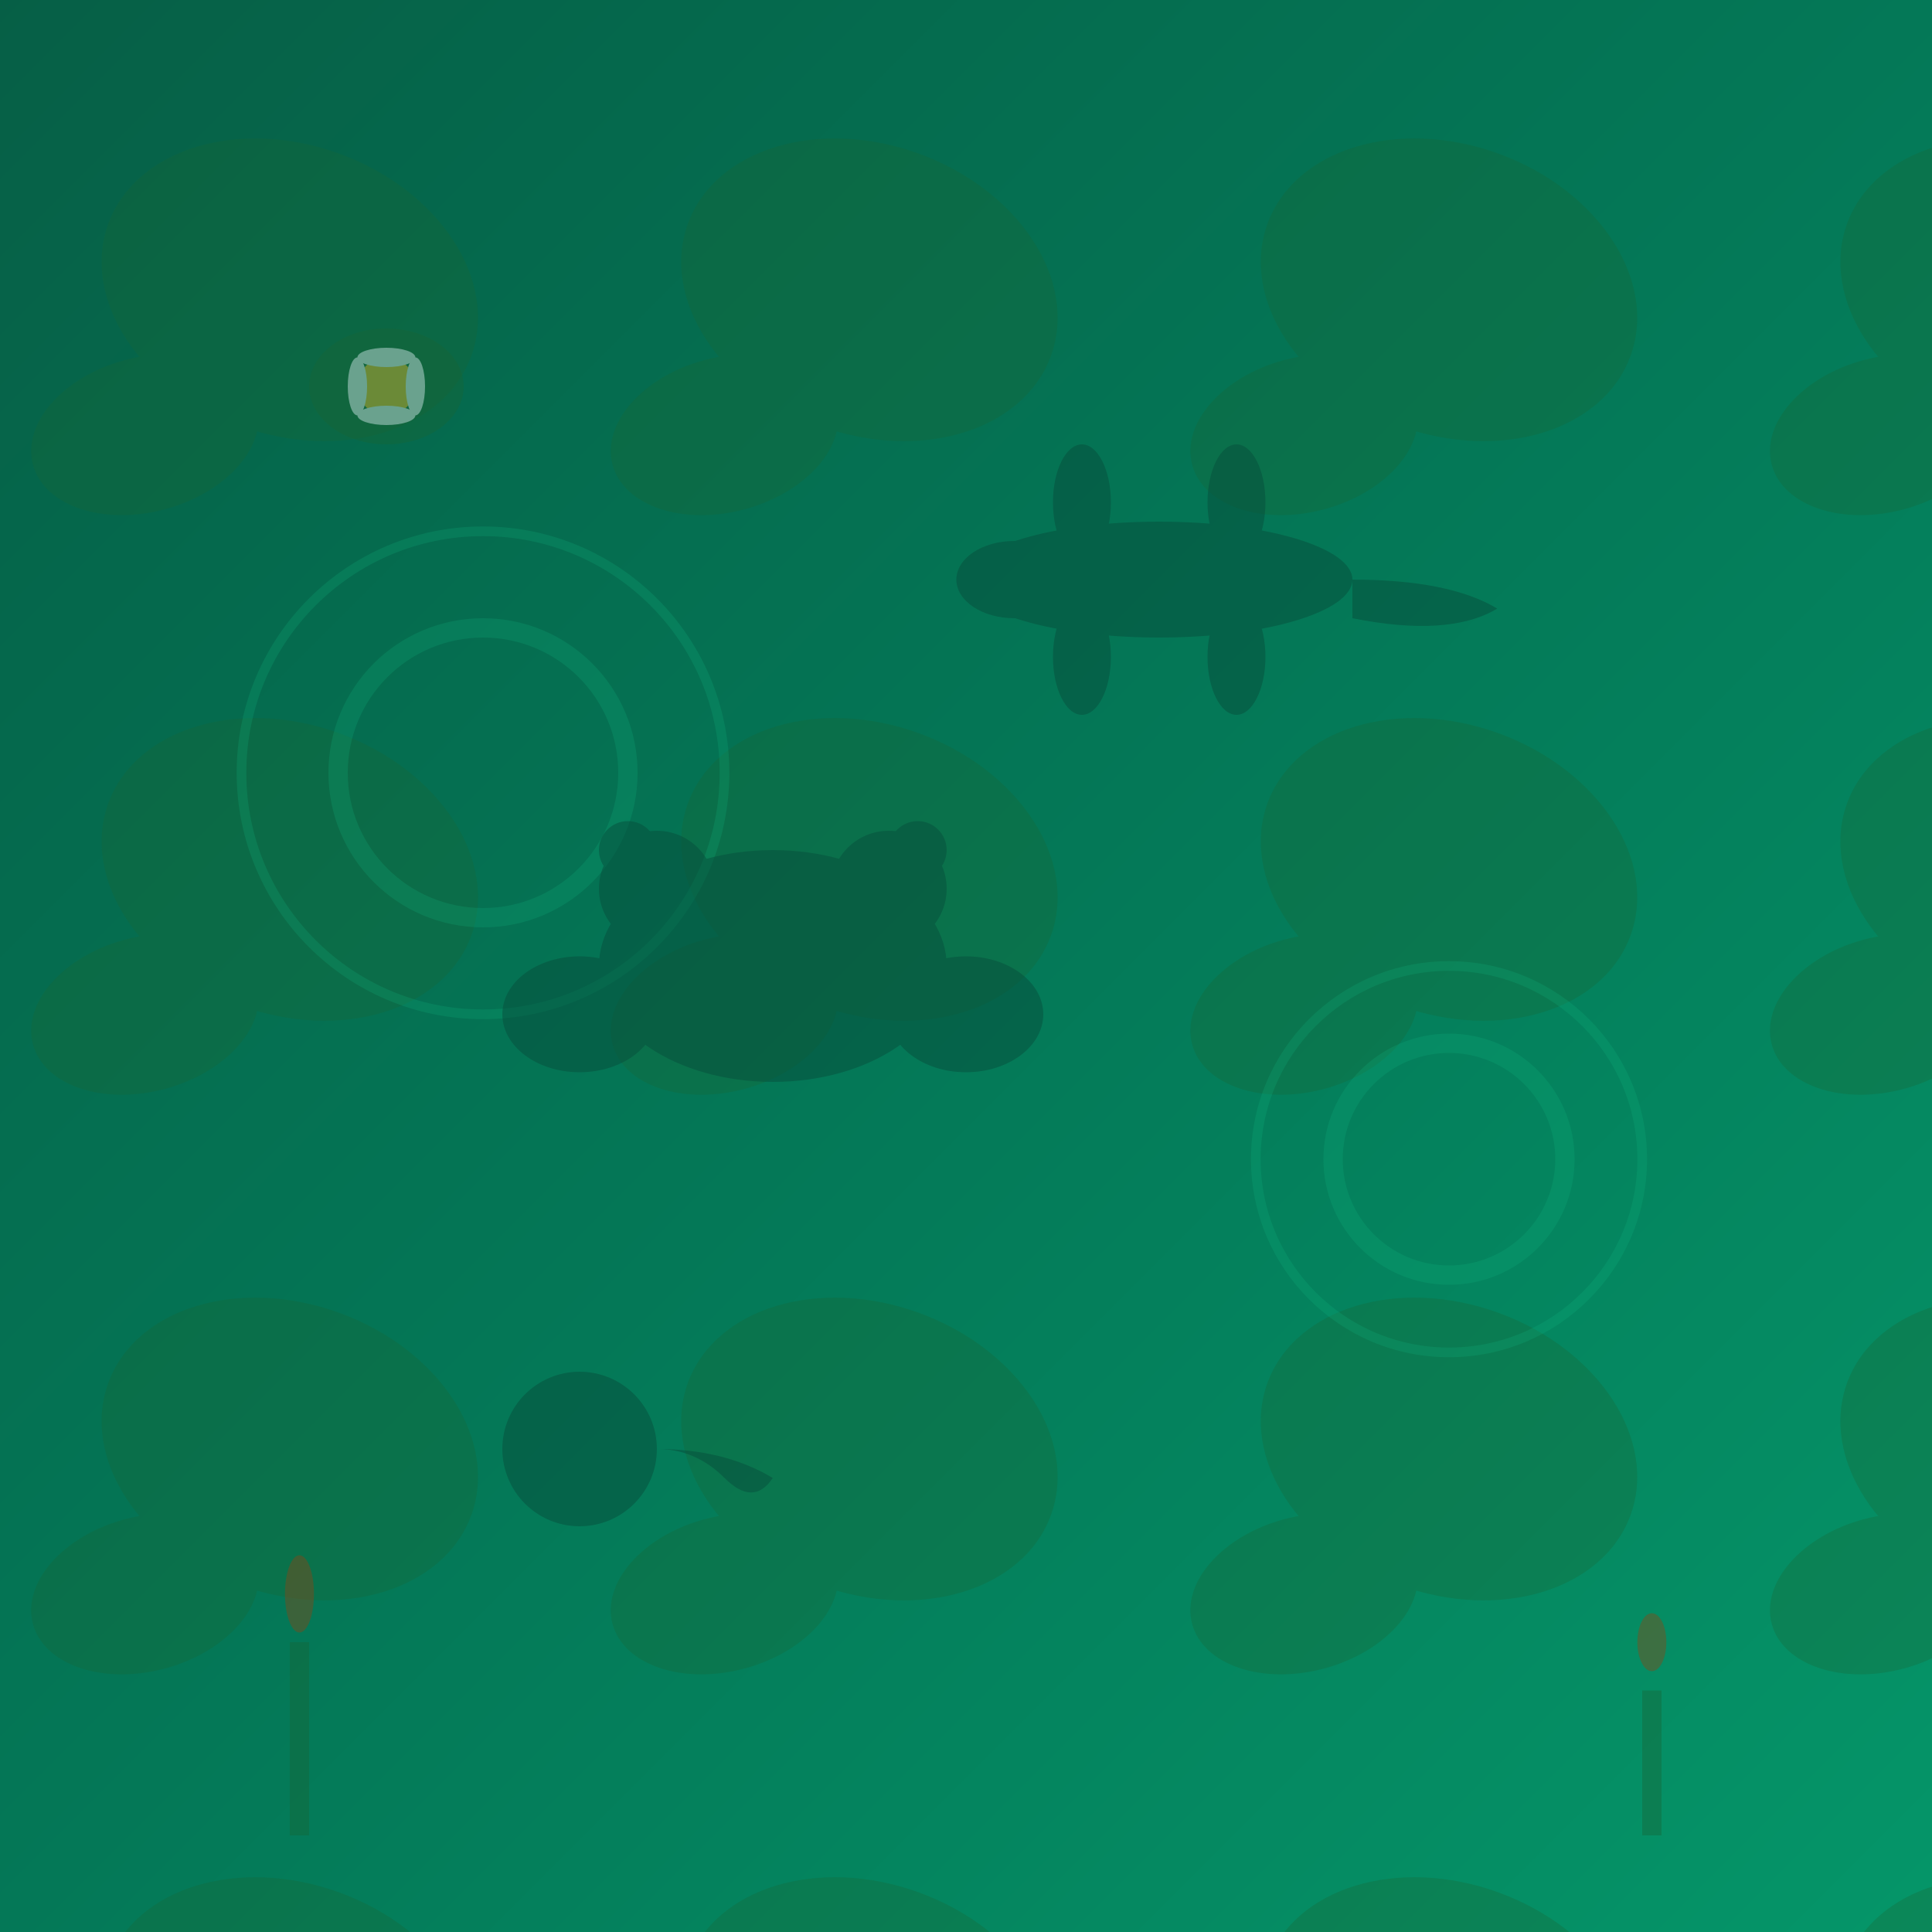
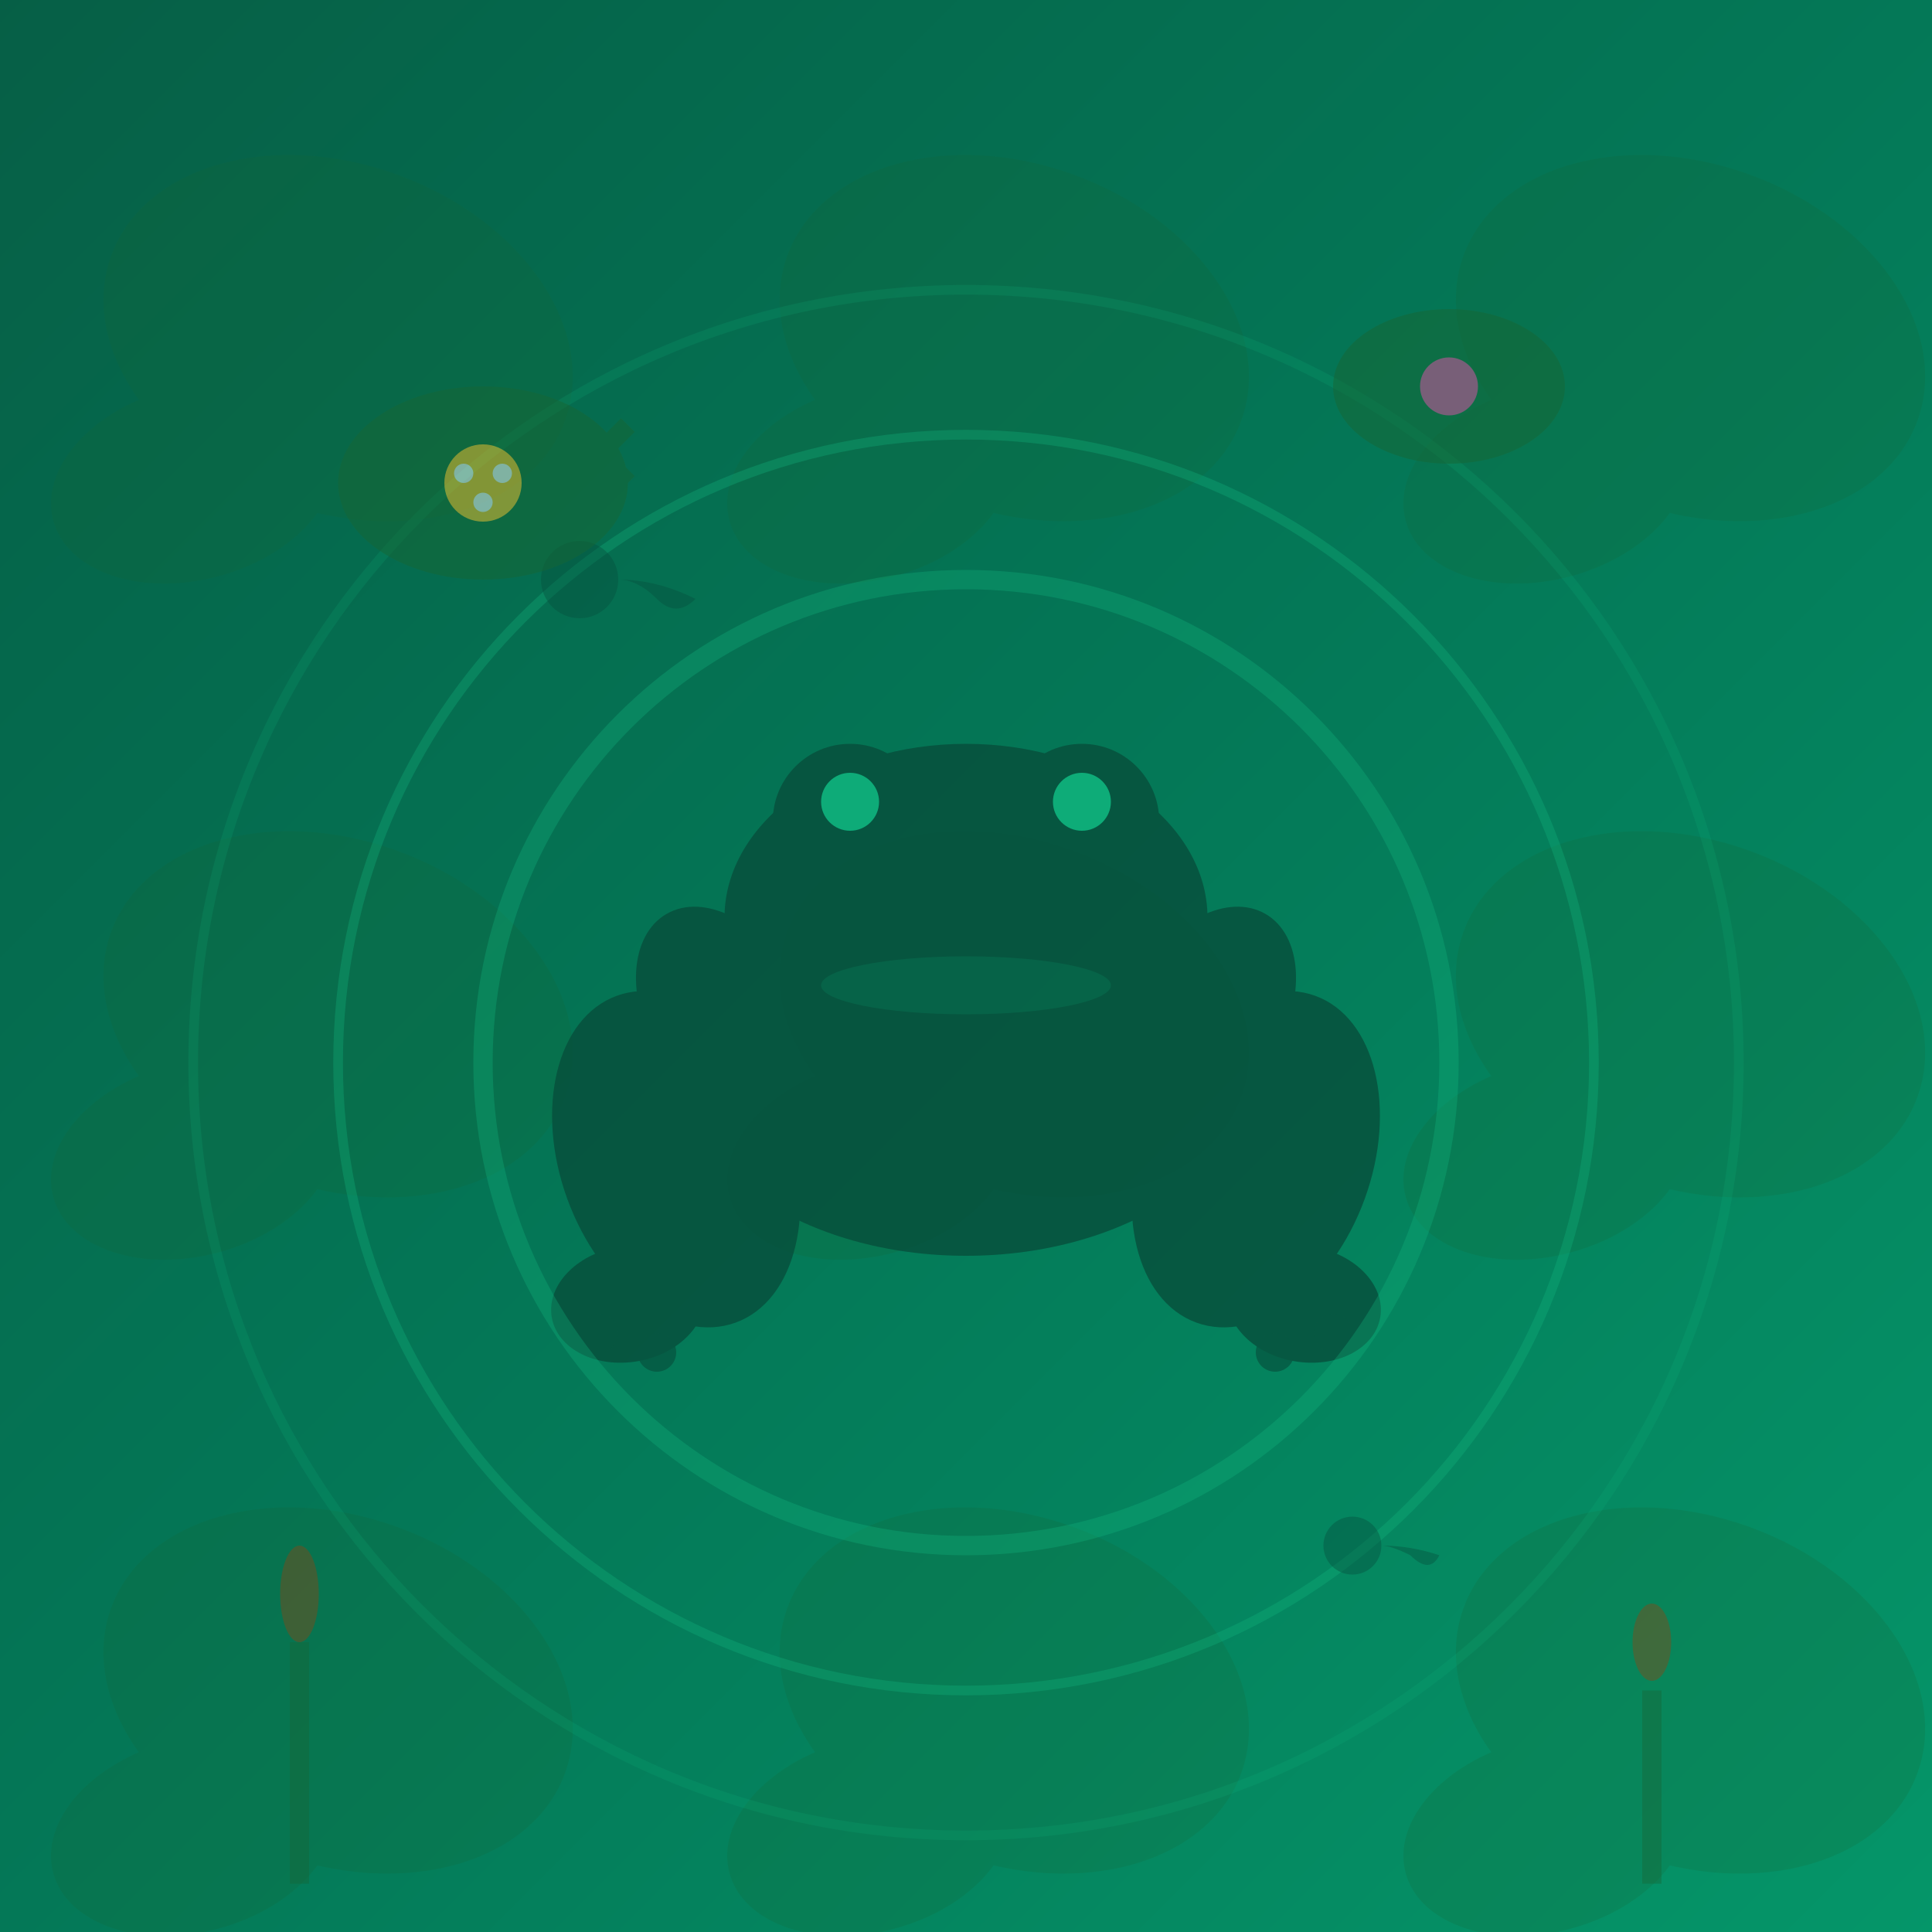
<svg xmlns="http://www.w3.org/2000/svg" viewBox="0 0 200 200">
  <defs>
    <linearGradient id="swampGradient" x1="0%" y1="0%" x2="100%" y2="100%">
      <stop offset="0%" style="stop-color:#065f46;stop-opacity:1" />
      <stop offset="50%" style="stop-color:#047857;stop-opacity:1" />
      <stop offset="100%" style="stop-color:#059669;stop-opacity:1" />
    </linearGradient>
-     <pattern id="lilyPadPattern" x="0" y="0" width="60" height="60" patternUnits="userSpaceOnUse">
-       <g opacity="0.3">
-         <ellipse cx="30" cy="30" rx="20" ry="15" fill="#166534" transform="rotate(20 30 30)" />
-         <ellipse cx="15" cy="45" rx="12" ry="8" fill="#166534" transform="rotate(-15 15 45)" />
+     <pattern id="lilyPadPattern" x="0" y="0" width="70" height="70" patternUnits="userSpaceOnUse">
+       <g opacity="0.2">
+         <ellipse cx="35" cy="35" rx="25" ry="18" fill="#166534" transform="rotate(20 35 35)" />
+         <ellipse cx="20" cy="50" rx="15" ry="10" fill="#166534" transform="rotate(-15 20 50)" />
      </g>
    </pattern>
  </defs>
  <rect width="200" height="200" fill="url(#swampGradient)" />
  <rect width="200" height="200" fill="url(#lilyPadPattern)" />
-   <g opacity="0.2">
-     <circle cx="50" cy="80" r="15" fill="none" stroke="#10b981" stroke-width="2" />
-     <circle cx="50" cy="80" r="25" fill="none" stroke="#10b981" stroke-width="1" />
-     <circle cx="150" cy="120" r="12" fill="none" stroke="#10b981" stroke-width="2" />
-     <circle cx="150" cy="120" r="20" fill="none" stroke="#10b981" stroke-width="1" />
+   <g transform="translate(100,110)" opacity="0.8">
+     <ellipse cx="0" cy="0" rx="30" ry="20" fill="#064e3b" />
+     <ellipse cx="0" cy="-15" rx="25" ry="18" fill="#064e3b" />
+     <circle cx="-12" cy="-25" r="8" fill="#064e3b" />
+     <circle cx="12" cy="-25" r="8" fill="#064e3b" />
+     <circle cx="-12" cy="-27" r="3" fill="#10b981" />
+     <circle cx="12" cy="-27" r="3" fill="#10b981" />
+     <ellipse cx="0" cy="-8" rx="15" ry="3" fill="#065f46" />
+     <ellipse cx="-25" cy="-5" rx="8" ry="12" fill="#064e3b" transform="rotate(-30 -25 -5)" />
+     <ellipse cx="25" cy="-5" rx="8" ry="12" fill="#064e3b" transform="rotate(30 25 -5)" />
+     <ellipse cx="-30" cy="10" rx="12" ry="18" fill="#064e3b" transform="rotate(-20 -30 10)" />
+     <ellipse cx="30" cy="10" rx="12" ry="18" fill="#064e3b" transform="rotate(20 30 10)" />
+     <ellipse cx="-35" cy="25" rx="8" ry="6" fill="#064e3b" transform="rotate(-10 -35 25)" />
+     <ellipse cx="35" cy="25" rx="8" ry="6" fill="#064e3b" transform="rotate(10 35 25)" />
+     <g opacity="0.8">
+       <circle cx="-38" cy="28" r="2" fill="#064e3b" />
+       <circle cx="-32" cy="30" r="2" fill="#064e3b" />
+       <circle cx="38" cy="28" r="2" fill="#064e3b" />
+       <circle cx="32" cy="30" r="2" fill="#064e3b" />
+     </g>
+   </g>
+   <g opacity="0.3">
+     <circle cx="100" cy="110" r="50" fill="none" stroke="#10b981" stroke-width="2" />
+     <circle cx="100" cy="110" r="65" fill="none" stroke="#10b981" stroke-width="1" />
+     <circle cx="100" cy="110" r="80" fill="none" stroke="#10b981" stroke-width="1" opacity="0.5" />
+   </g>
+   <g opacity="0.4">
+     <g transform="translate(60,60)">
+       <circle cx="0" cy="0" r="4" fill="#064e3b" />
+       <path d="M4,0 Q8,0 12,2 Q10,4 8,2 Q6,0 4,0" fill="#064e3b" />
+     </g>
+     <g transform="translate(140,160)">
+       <circle cx="0" cy="0" r="3" fill="#064e3b" />
+       <path d="M3,0 Q6,0 9,1 Q8,3 6,1 Q4,0 3,0" fill="#064e3b" />
+     </g>
  </g>
  <g opacity="0.5">
-     <g transform="translate(80,100)">
-       <ellipse cx="0" cy="0" rx="18" ry="12" fill="#064e3b" />
-       <circle cx="-12" cy="-8" r="6" fill="#064e3b" />
-       <circle cx="12" cy="-8" r="6" fill="#064e3b" />
-       <circle cx="-15" cy="-12" r="3" fill="#064e3b" />
-       <circle cx="15" cy="-12" r="3" fill="#064e3b" />
-       <ellipse cx="-20" cy="5" rx="8" ry="6" fill="#064e3b" />
-       <ellipse cx="20" cy="5" rx="8" ry="6" fill="#064e3b" />
+     <g transform="translate(50,50)">
+       <ellipse cx="0" cy="0" rx="15" ry="10" fill="#166534" />
+       <path d="M15,0 L12,-3 L15,-6" stroke="#166534" stroke-width="2" fill="none" />
+       <circle cx="0" cy="0" r="4" fill="#fbbf24" />
+       <circle cx="-2" cy="-1" r="1" fill="#f8fafc" />
+       <circle cx="2" cy="-1" r="1" fill="#f8fafc" />
+       <circle cx="0" cy="2" r="1" fill="#f8fafc" />
    </g>
-     <g transform="translate(120,60)">
-       <ellipse cx="0" cy="0" rx="20" ry="6" fill="#064e3b" />
-       <ellipse cx="-15" cy="0" rx="6" ry="4" fill="#064e3b" />
-       <path d="M20,0 Q30,0 35,3 Q30,6 20,4" fill="#064e3b" />
-       <ellipse cx="-8" cy="-8" rx="3" ry="6" fill="#064e3b" />
-       <ellipse cx="8" cy="-8" rx="3" ry="6" fill="#064e3b" />
-       <ellipse cx="-8" cy="8" rx="3" ry="6" fill="#064e3b" />
-       <ellipse cx="8" cy="8" rx="3" ry="6" fill="#064e3b" />
-     </g>
-     <g transform="translate(60,150)">
-       <circle cx="0" cy="0" r="8" fill="#064e3b" />
-       <path d="M8,0 Q15,0 20,3 Q18,6 15,3 Q12,0 8,0" fill="#064e3b" />
+     <g transform="translate(150,40)">
+       <ellipse cx="0" cy="0" rx="12" ry="8" fill="#166534" />
+       <circle cx="0" cy="0" r="3" fill="#ec4899" />
    </g>
  </g>
  <g opacity="0.4">
-     <rect x="30" y="170" width="2" height="20" fill="#166534" />
-     <ellipse cx="31" cy="165" rx="1.5" ry="4" fill="#92400e" />
-     <rect x="170" y="175" width="2" height="15" fill="#166534" />
-     <ellipse cx="171" cy="170" rx="1.5" ry="3" fill="#92400e" />
-     <g transform="translate(40,40)">
-       <ellipse cx="0" cy="0" rx="8" ry="6" fill="#166534" />
-       <circle cx="0" cy="0" r="3" fill="#fbbf24" />
-       <ellipse cx="-3" cy="0" rx="1" ry="3" fill="#f8fafc" />
-       <ellipse cx="3" cy="0" rx="1" ry="3" fill="#f8fafc" />
-       <ellipse cx="0" cy="-3" rx="3" ry="1" fill="#f8fafc" />
-       <ellipse cx="0" cy="3" rx="3" ry="1" fill="#f8fafc" />
-     </g>
+     <rect x="30" y="170" width="2" height="25" fill="#166534" />
+     <ellipse cx="31" cy="165" rx="2" ry="5" fill="#92400e" />
+     <rect x="170" y="175" width="2" height="20" fill="#166534" />
+     <ellipse cx="171" cy="170" rx="2" ry="4" fill="#92400e" />
  </g>
</svg>
